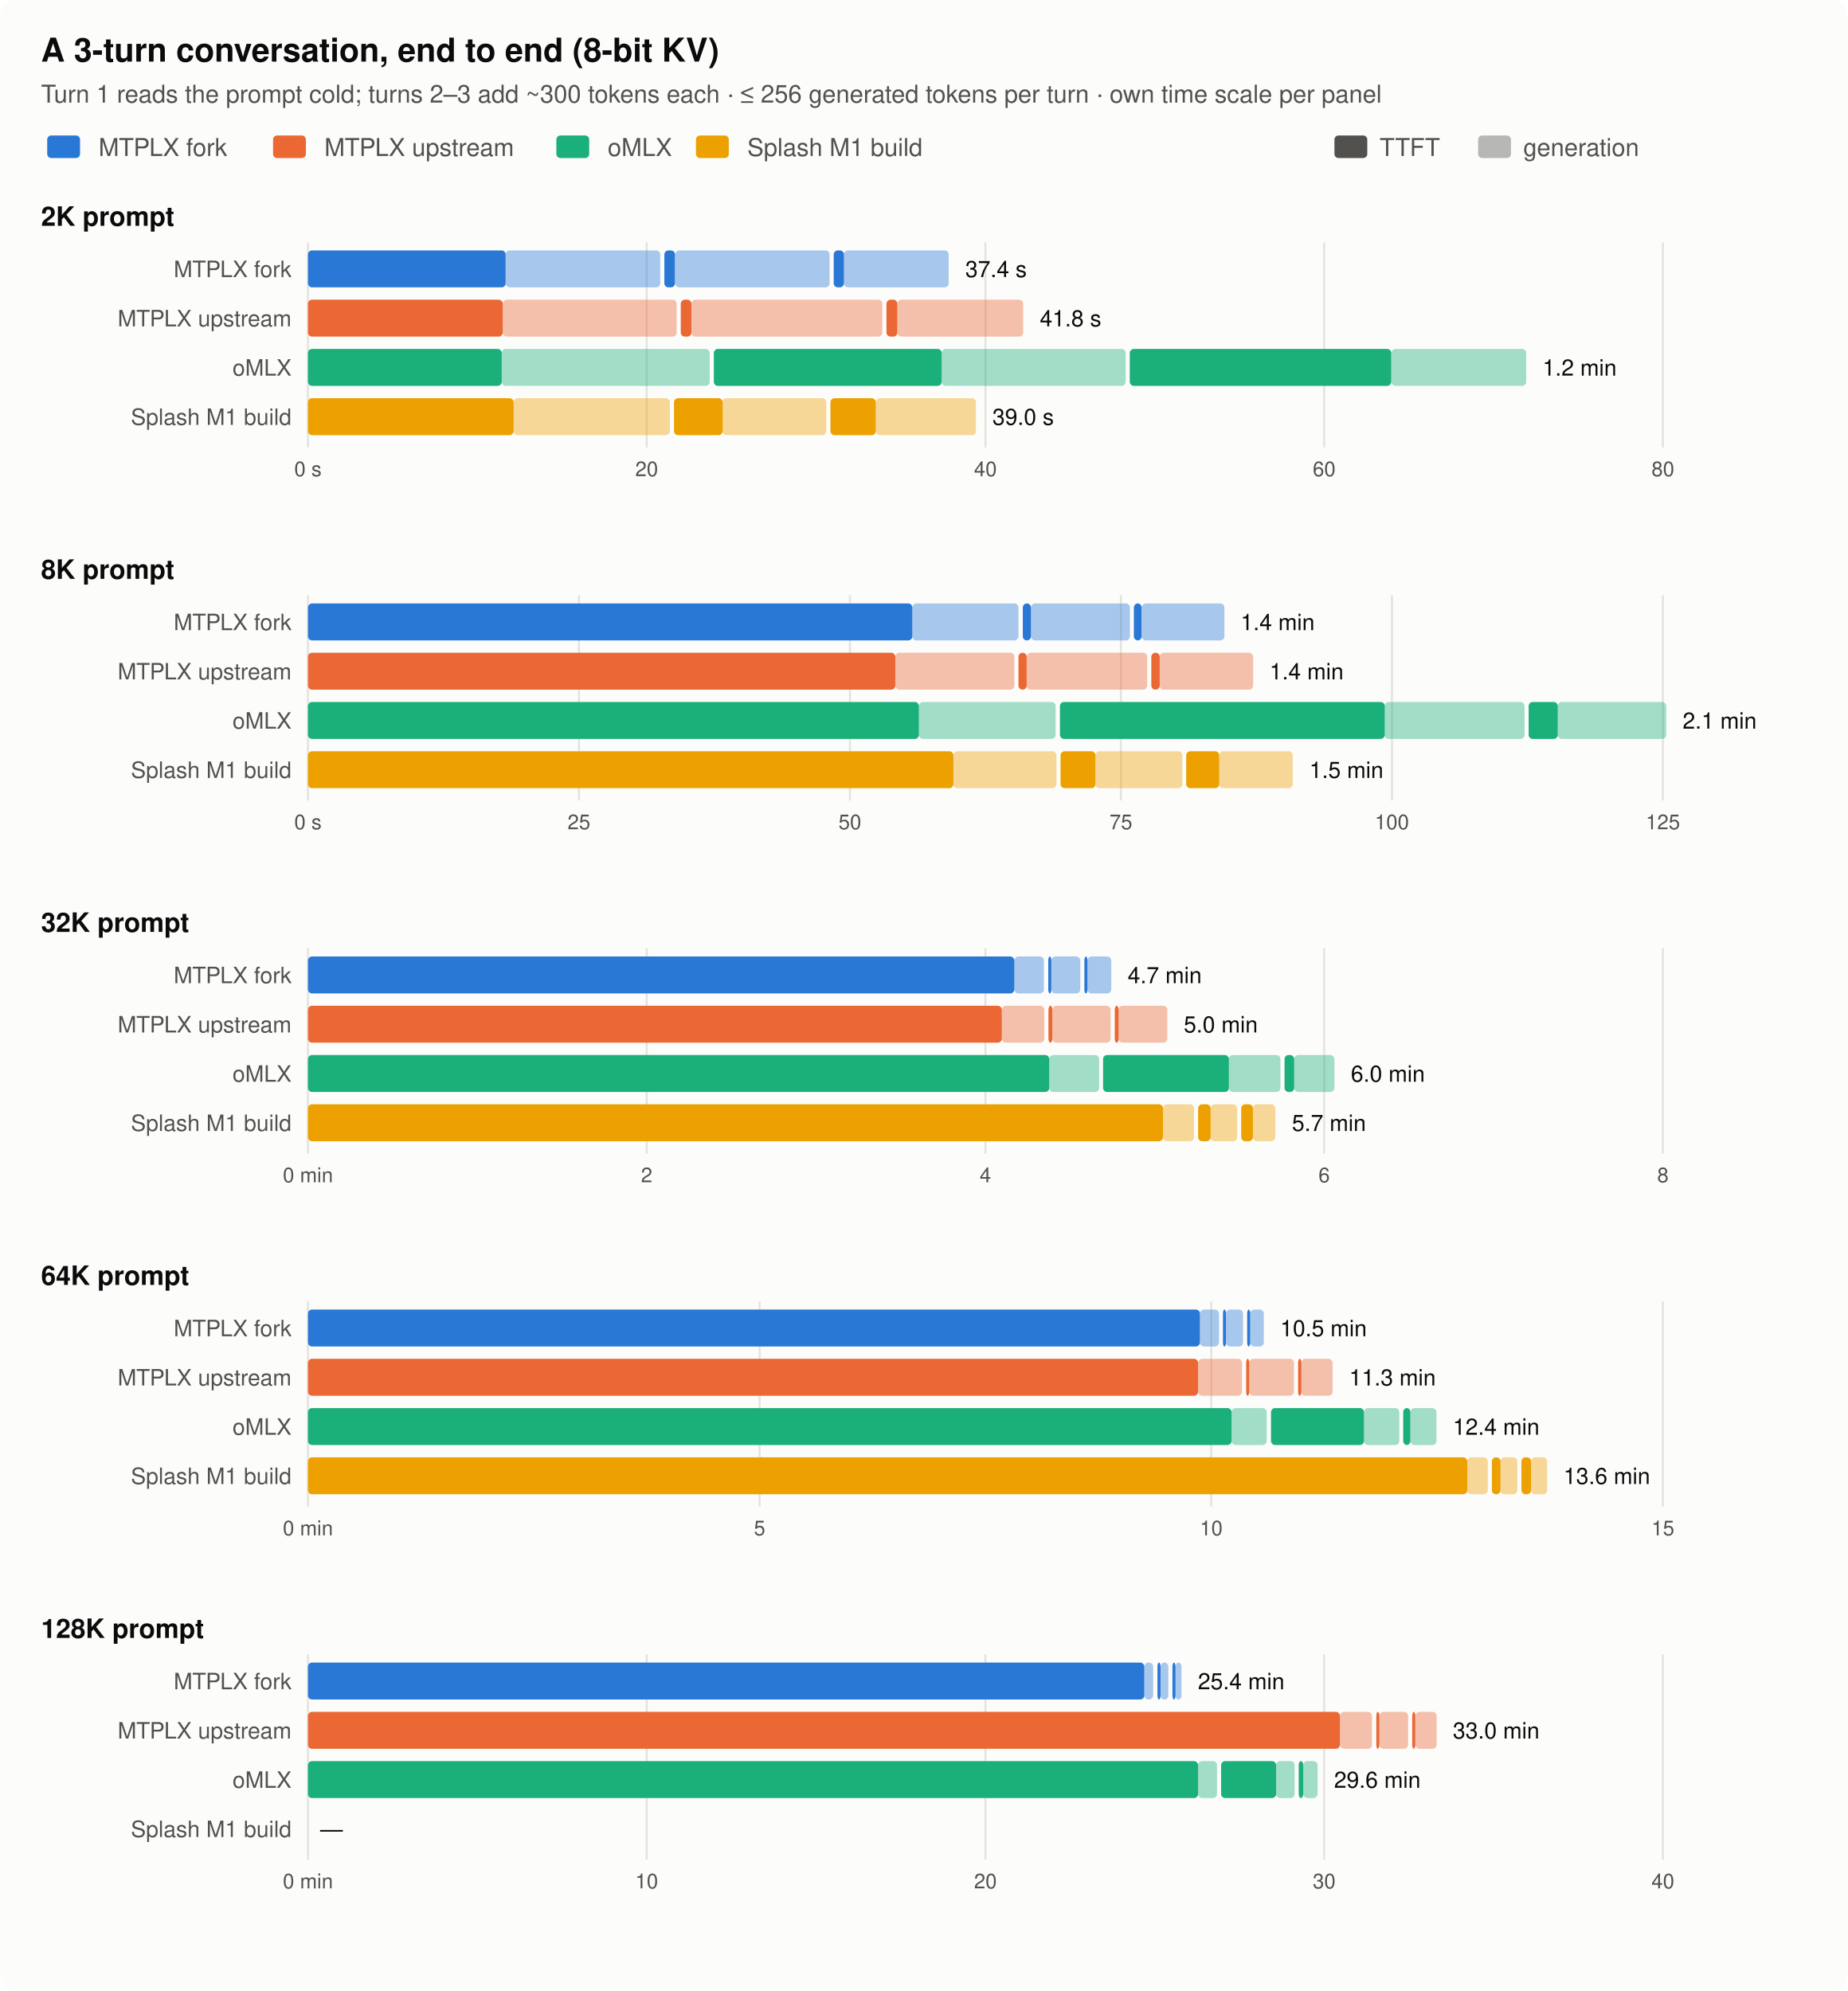
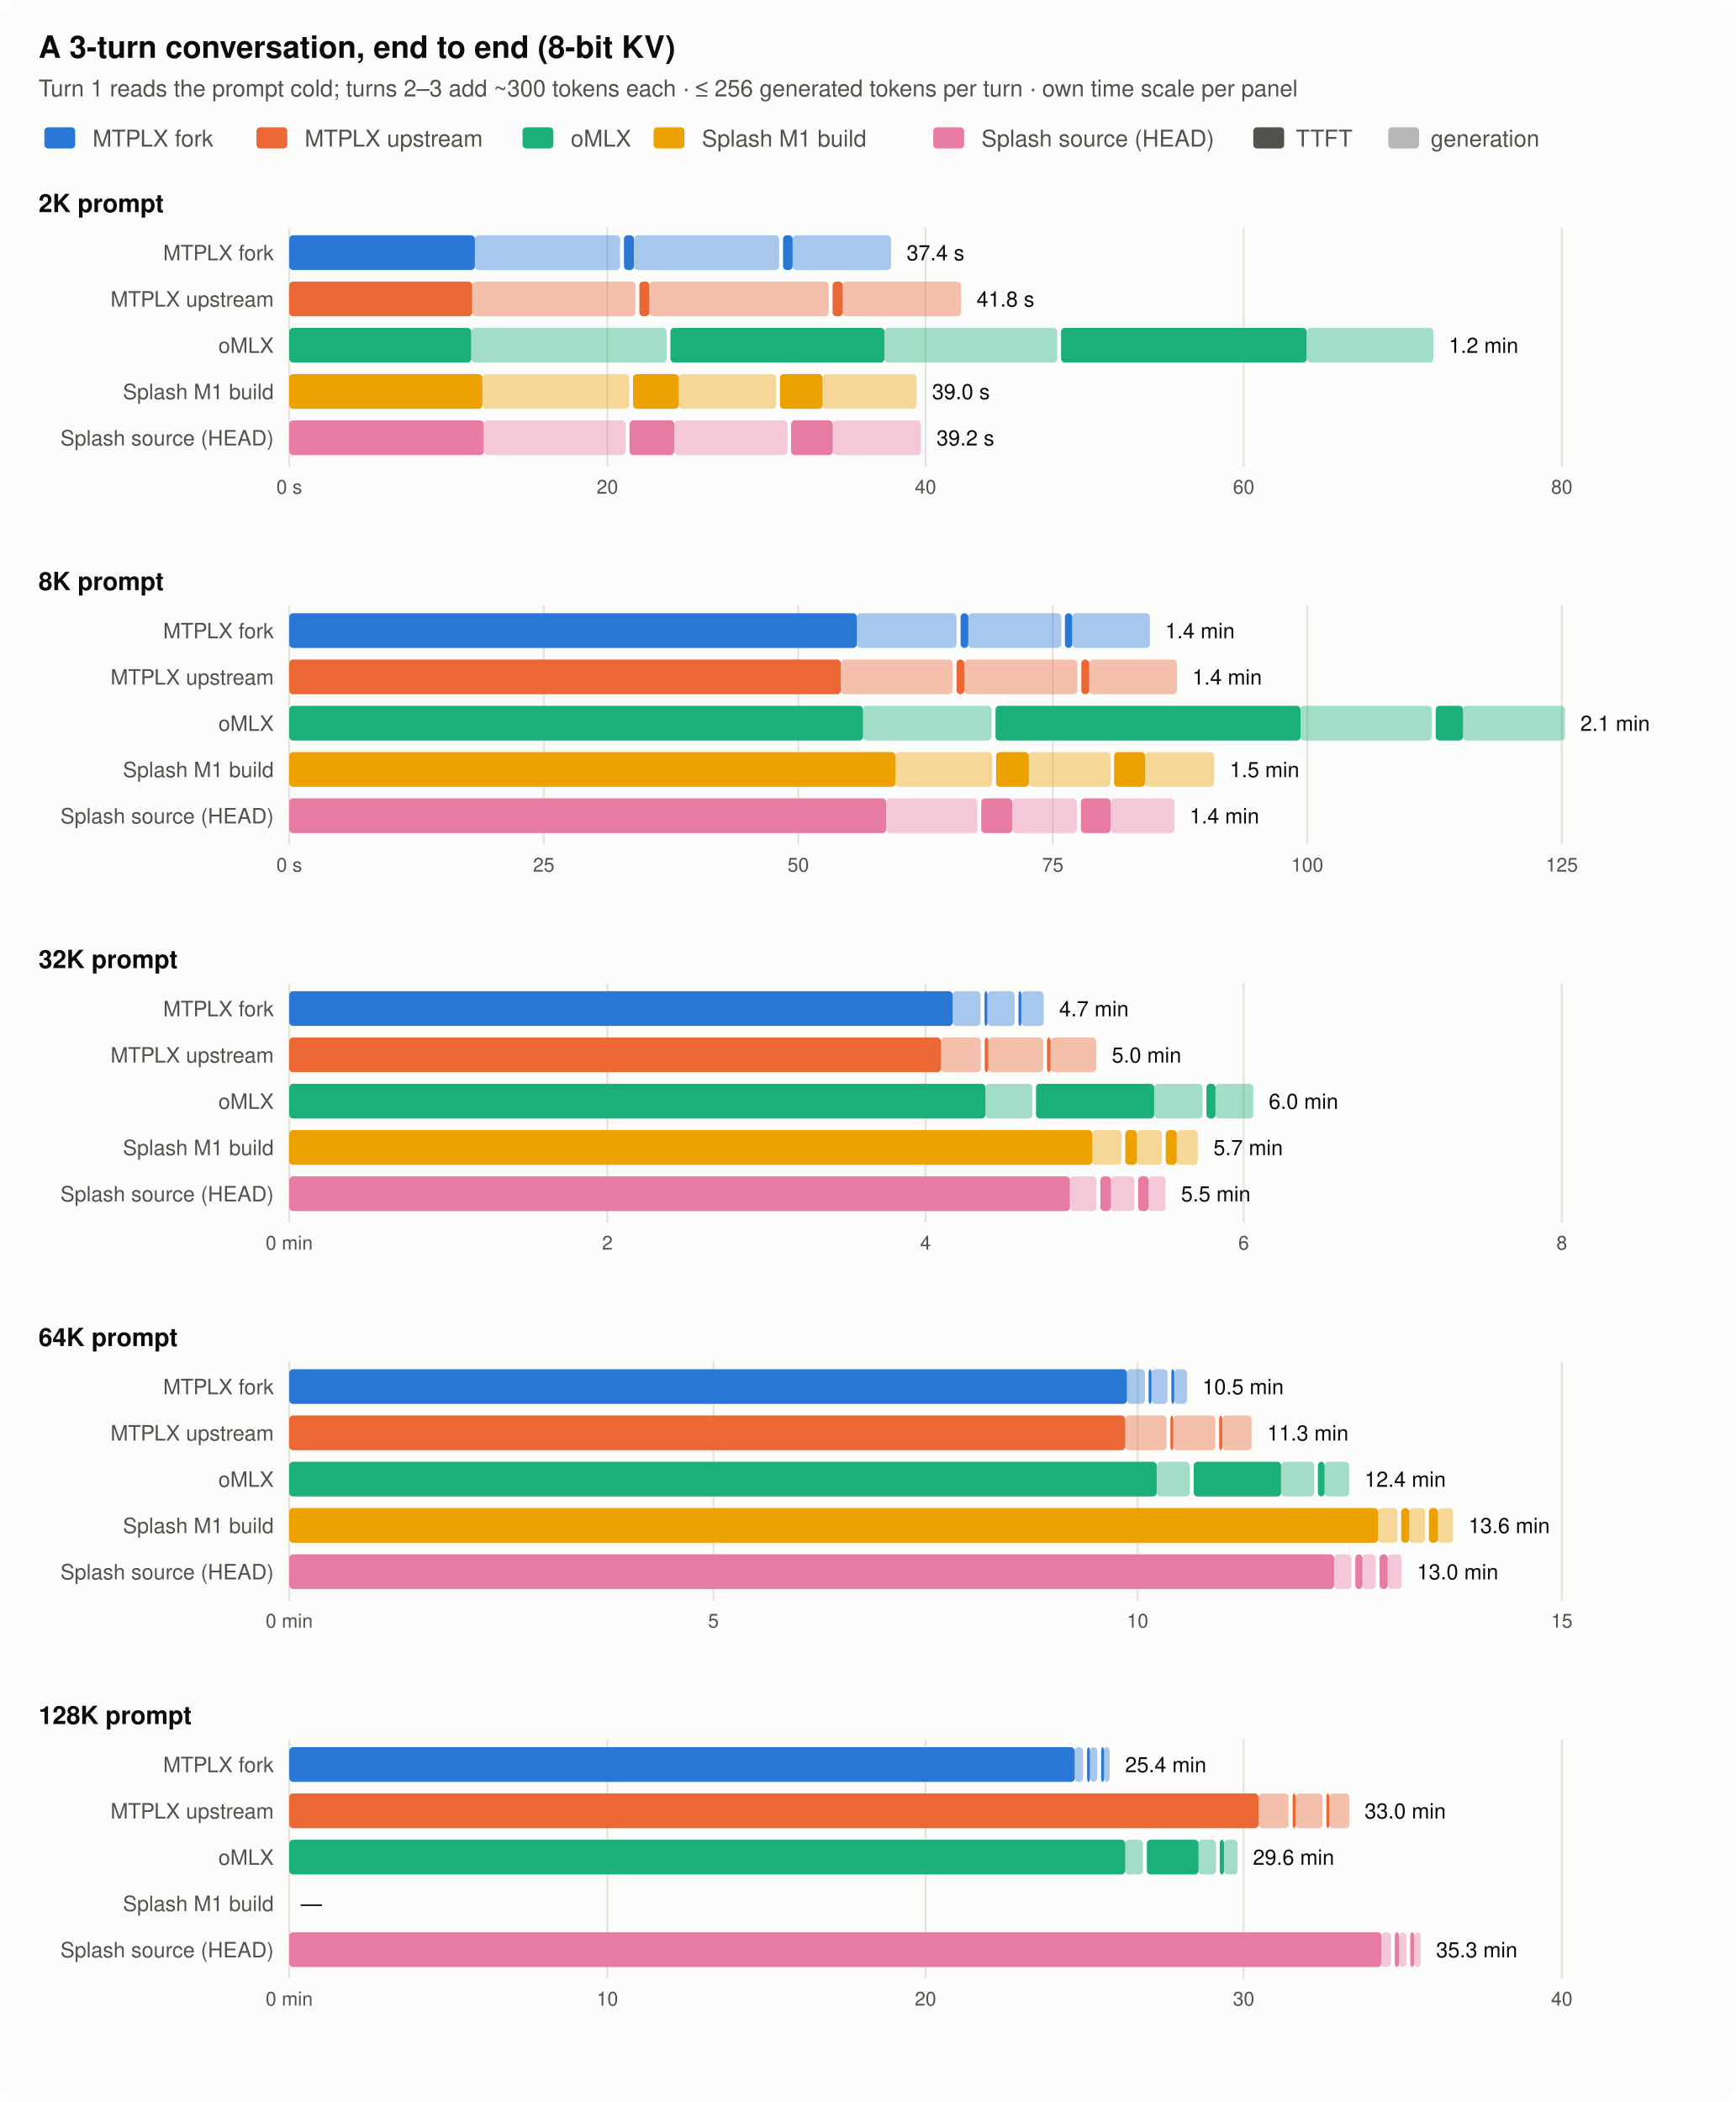
- <svg xmlns="http://www.w3.org/2000/svg" viewBox="0 0 900 970" width="900" height="970" role="img" aria-label="A 3-turn conversation, end to end (8-bit KV)" font-family="-apple-system,BlinkMacSystemFont,Segoe UI,Helvetica,Arial,sans-serif">
-   <rect width="900" height="970" rx="8" fill="#fcfcfb" />
+ <svg xmlns="http://www.w3.org/2000/svg" viewBox="0 0 900 1090" width="900" height="1090" role="img" aria-label="A 3-turn conversation, end to end (8-bit KV)" font-family="-apple-system,BlinkMacSystemFont,Segoe UI,Helvetica,Arial,sans-serif">
+   <rect width="900" height="1090" rx="8" fill="#fcfcfb" />
  <text x="20" y="30" fill="#0b0b0b" font-size="16" font-weight="600">A 3-turn conversation, end to end (8-bit KV)</text>
  <text x="20" y="50" fill="#52514e" font-size="12">Turn 1 reads the prompt cold; turns 2–3 add ~300 tokens each · ≤ 256 generated tokens per turn · own time scale per panel</text>
  <rect x="23" y="66" width="16" height="11" rx="2" fill="#2a78d6" />
  <text x="48" y="76" fill="#52514e" font-size="12">MTPLX fork</text>
  <rect x="133" y="66" width="16" height="11" rx="2" fill="#eb6834" />
  <text x="158" y="76" fill="#52514e" font-size="12">MTPLX upstream</text>
  <rect x="271" y="66" width="16" height="11" rx="2" fill="#1baf7a" />
  <text x="296" y="76" fill="#52514e" font-size="12">oMLX</text>
  <rect x="339" y="66" width="16" height="11" rx="2" fill="#eda100" />
  <text x="364" y="76" fill="#52514e" font-size="12">Splash M1 build</text>
+   <rect x="484" y="66" width="16" height="11" rx="2" fill="#e87ba4" />
+   <text x="509" y="76" fill="#52514e" font-size="12">Splash source (HEAD)</text>
  <rect x="650" y="66" width="16" height="11" rx="2" fill="#52514e" />
  <text x="672" y="76" fill="#52514e" font-size="12">TTFT</text>
  <rect x="720" y="66" width="16" height="11" rx="2" fill="#52514e" fill-opacity="0.4" />
  <text x="742" y="76" fill="#52514e" font-size="12">generation</text>
  <text x="20" y="110" fill="#0b0b0b" font-size="13" font-weight="600">2K prompt</text>
-   <line x1="150.0" x2="150.0" y1="118" y2="218" stroke="#e4e3de" />
-   <text x="150.0" y="232" fill="#52514e" font-size="10" text-anchor="middle">0 s</text>
-   <line x1="315.0" x2="315.0" y1="118" y2="218" stroke="#e4e3de" />
-   <text x="315.0" y="232" fill="#52514e" font-size="10" text-anchor="middle">20 </text>
-   <line x1="480.0" x2="480.0" y1="118" y2="218" stroke="#e4e3de" />
-   <text x="480.0" y="232" fill="#52514e" font-size="10" text-anchor="middle">40 </text>
-   <line x1="645.0" x2="645.0" y1="118" y2="218" stroke="#e4e3de" />
-   <text x="645.0" y="232" fill="#52514e" font-size="10" text-anchor="middle">60 </text>
-   <line x1="810.0" x2="810.0" y1="118" y2="218" stroke="#e4e3de" />
-   <text x="810.0" y="232" fill="#52514e" font-size="10" text-anchor="middle">80 </text>
+   <line x1="150.0" x2="150.0" y1="118" y2="242" stroke="#e4e3de" />
+   <text x="150.0" y="256" fill="#52514e" font-size="10" text-anchor="middle">0 s</text>
+   <line x1="315.0" x2="315.0" y1="118" y2="242" stroke="#e4e3de" />
+   <text x="315.0" y="256" fill="#52514e" font-size="10" text-anchor="middle">20 </text>
+   <line x1="480.0" x2="480.0" y1="118" y2="242" stroke="#e4e3de" />
+   <text x="480.0" y="256" fill="#52514e" font-size="10" text-anchor="middle">40 </text>
+   <line x1="645.0" x2="645.0" y1="118" y2="242" stroke="#e4e3de" />
+   <text x="645.0" y="256" fill="#52514e" font-size="10" text-anchor="middle">60 </text>
+   <line x1="810.0" x2="810.0" y1="118" y2="242" stroke="#e4e3de" />
+   <text x="810.0" y="256" fill="#52514e" font-size="10" text-anchor="middle">80 </text>
  <text x="142" y="135" fill="#52514e" font-size="11" text-anchor="end">MTPLX fork</text>
  <rect x="150.0" y="122" width="96.3" height="18" rx="2" fill="#2a78d6" />
  <rect x="246.3" y="122" width="75.3" height="18" rx="2" fill="#2a78d6" fill-opacity="0.4" />
  <rect x="323.6" y="122" width="5.2" height="18" rx="2" fill="#2a78d6" />
  <rect x="328.9" y="122" width="75.2" height="18" rx="2" fill="#2a78d6" fill-opacity="0.4" />
  <rect x="406.1" y="122" width="5.0" height="18" rx="2" fill="#2a78d6" />
  <rect x="411.1" y="122" width="51.0" height="18" rx="2" fill="#2a78d6" fill-opacity="0.4" />
  <text x="470.2" y="135" fill="#0b0b0b" font-size="11">37.4 s</text>
  <text x="142" y="159" fill="#52514e" font-size="11" text-anchor="end">MTPLX upstream</text>
  <rect x="150.0" y="146" width="94.9" height="18" rx="2" fill="#eb6834" />
  <rect x="244.9" y="146" width="84.7" height="18" rx="2" fill="#eb6834" fill-opacity="0.4" />
  <rect x="331.6" y="146" width="5.2" height="18" rx="2" fill="#eb6834" />
  <rect x="336.8" y="146" width="93.0" height="18" rx="2" fill="#eb6834" fill-opacity="0.4" />
  <rect x="431.8" y="146" width="5.3" height="18" rx="2" fill="#eb6834" />
  <rect x="437.1" y="146" width="61.3" height="18" rx="2" fill="#eb6834" fill-opacity="0.4" />
  <text x="506.5" y="159" fill="#0b0b0b" font-size="11">41.8 s</text>
  <text x="142" y="183" fill="#52514e" font-size="11" text-anchor="end">oMLX</text>
  <rect x="150.0" y="170" width="94.4" height="18" rx="2" fill="#1baf7a" />
  <rect x="244.4" y="170" width="101.3" height="18" rx="2" fill="#1baf7a" fill-opacity="0.4" />
  <rect x="347.7" y="170" width="111.0" height="18" rx="2" fill="#1baf7a" />
  <rect x="458.7" y="170" width="89.6" height="18" rx="2" fill="#1baf7a" fill-opacity="0.4" />
  <rect x="550.3" y="170" width="127.4" height="18" rx="2" fill="#1baf7a" />
  <rect x="677.8" y="170" width="65.6" height="18" rx="2" fill="#1baf7a" fill-opacity="0.4" />
  <text x="751.4" y="183" fill="#0b0b0b" font-size="11">1.2 min</text>
  <text x="142" y="207" fill="#52514e" font-size="11" text-anchor="end">Splash M1 build</text>
  <rect x="150.0" y="194" width="100.2" height="18" rx="2" fill="#eda100" />
  <rect x="250.2" y="194" width="76.1" height="18" rx="2" fill="#eda100" fill-opacity="0.4" />
  <rect x="328.3" y="194" width="23.7" height="18" rx="2" fill="#eda100" />
  <rect x="351.9" y="194" width="50.6" height="18" rx="2" fill="#eda100" fill-opacity="0.4" />
  <rect x="404.5" y="194" width="22.1" height="18" rx="2" fill="#eda100" />
  <rect x="426.6" y="194" width="48.8" height="18" rx="2" fill="#eda100" fill-opacity="0.4" />
  <text x="483.4" y="207" fill="#0b0b0b" font-size="11">39.0 s</text>
-   <text x="20" y="282" fill="#0b0b0b" font-size="13" font-weight="600">8K prompt</text>
-   <line x1="150.0" x2="150.0" y1="290" y2="390" stroke="#e4e3de" />
-   <text x="150.0" y="404" fill="#52514e" font-size="10" text-anchor="middle">0 s</text>
-   <line x1="282.0" x2="282.0" y1="290" y2="390" stroke="#e4e3de" />
-   <text x="282.0" y="404" fill="#52514e" font-size="10" text-anchor="middle">25 </text>
-   <line x1="414.0" x2="414.0" y1="290" y2="390" stroke="#e4e3de" />
-   <text x="414.0" y="404" fill="#52514e" font-size="10" text-anchor="middle">50 </text>
-   <line x1="546.0" x2="546.0" y1="290" y2="390" stroke="#e4e3de" />
-   <text x="546.0" y="404" fill="#52514e" font-size="10" text-anchor="middle">75 </text>
-   <line x1="678.0" x2="678.0" y1="290" y2="390" stroke="#e4e3de" />
-   <text x="678.0" y="404" fill="#52514e" font-size="10" text-anchor="middle">100 </text>
-   <line x1="810.0" x2="810.0" y1="290" y2="390" stroke="#e4e3de" />
-   <text x="810.0" y="404" fill="#52514e" font-size="10" text-anchor="middle">125 </text>
-   <text x="142" y="307" fill="#52514e" font-size="11" text-anchor="end">MTPLX fork</text>
-   <rect x="150.0" y="294" width="294.4" height="18" rx="2" fill="#2a78d6" />
-   <rect x="444.4" y="294" width="51.7" height="18" rx="2" fill="#2a78d6" fill-opacity="0.4" />
-   <rect x="498.2" y="294" width="4.0" height="18" rx="2" fill="#2a78d6" />
-   <rect x="502.2" y="294" width="48.2" height="18" rx="2" fill="#2a78d6" fill-opacity="0.4" />
-   <rect x="552.3" y="294" width="3.8" height="18" rx="2" fill="#2a78d6" />
-   <rect x="556.2" y="294" width="40.2" height="18" rx="2" fill="#2a78d6" fill-opacity="0.4" />
-   <text x="604.3" y="307" fill="#0b0b0b" font-size="11">1.4 min</text>
-   <text x="142" y="331" fill="#52514e" font-size="11" text-anchor="end">MTPLX upstream</text>
-   <rect x="150.0" y="318" width="286.1" height="18" rx="2" fill="#eb6834" />
-   <rect x="436.1" y="318" width="58.0" height="18" rx="2" fill="#eb6834" fill-opacity="0.4" />
-   <rect x="496.1" y="318" width="4.0" height="18" rx="2" fill="#eb6834" />
-   <rect x="500.1" y="318" width="58.7" height="18" rx="2" fill="#eb6834" fill-opacity="0.4" />
-   <rect x="560.8" y="318" width="4.1" height="18" rx="2" fill="#eb6834" />
-   <rect x="564.9" y="318" width="45.5" height="18" rx="2" fill="#eb6834" fill-opacity="0.4" />
-   <text x="618.4" y="331" fill="#0b0b0b" font-size="11">1.4 min</text>
-   <text x="142" y="355" fill="#52514e" font-size="11" text-anchor="end">oMLX</text>
-   <rect x="150.0" y="342" width="297.6" height="18" rx="2" fill="#1baf7a" />
-   <rect x="447.6" y="342" width="66.6" height="18" rx="2" fill="#1baf7a" fill-opacity="0.4" />
-   <rect x="516.3" y="342" width="158.2" height="18" rx="2" fill="#1baf7a" />
-   <rect x="674.4" y="342" width="68.2" height="18" rx="2" fill="#1baf7a" fill-opacity="0.4" />
-   <rect x="744.6" y="342" width="14.2" height="18" rx="2" fill="#1baf7a" />
-   <rect x="758.8" y="342" width="52.8" height="18" rx="2" fill="#1baf7a" fill-opacity="0.4" />
-   <text x="819.6" y="355" fill="#0b0b0b" font-size="11">2.1 min</text>
-   <text x="142" y="379" fill="#52514e" font-size="11" text-anchor="end">Splash M1 build</text>
-   <rect x="150.0" y="366" width="314.4" height="18" rx="2" fill="#eda100" />
-   <rect x="464.4" y="366" width="50.2" height="18" rx="2" fill="#eda100" fill-opacity="0.4" />
-   <rect x="516.6" y="366" width="17.0" height="18" rx="2" fill="#eda100" />
-   <rect x="533.6" y="366" width="42.3" height="18" rx="2" fill="#eda100" fill-opacity="0.4" />
-   <rect x="577.8" y="366" width="16.1" height="18" rx="2" fill="#eda100" />
-   <rect x="593.9" y="366" width="35.8" height="18" rx="2" fill="#eda100" fill-opacity="0.4" />
-   <text x="637.8" y="379" fill="#0b0b0b" font-size="11">1.5 min</text>
-   <text x="20" y="454" fill="#0b0b0b" font-size="13" font-weight="600">32K prompt</text>
-   <line x1="150.0" x2="150.0" y1="462" y2="562" stroke="#e4e3de" />
-   <text x="150.0" y="576" fill="#52514e" font-size="10" text-anchor="middle">0 min</text>
-   <line x1="315.0" x2="315.0" y1="462" y2="562" stroke="#e4e3de" />
-   <text x="315.0" y="576" fill="#52514e" font-size="10" text-anchor="middle">2 </text>
-   <line x1="480.0" x2="480.0" y1="462" y2="562" stroke="#e4e3de" />
-   <text x="480.0" y="576" fill="#52514e" font-size="10" text-anchor="middle">4 </text>
-   <line x1="645.0" x2="645.0" y1="462" y2="562" stroke="#e4e3de" />
-   <text x="645.0" y="576" fill="#52514e" font-size="10" text-anchor="middle">6 </text>
-   <line x1="810.0" x2="810.0" y1="462" y2="562" stroke="#e4e3de" />
-   <text x="810.0" y="576" fill="#52514e" font-size="10" text-anchor="middle">8 </text>
-   <text x="142" y="479" fill="#52514e" font-size="11" text-anchor="end">MTPLX fork</text>
-   <rect x="150.0" y="466" width="344.1" height="18" rx="2" fill="#2a78d6" />
-   <rect x="494.1" y="466" width="14.4" height="18" rx="2" fill="#2a78d6" fill-opacity="0.4" />
-   <rect x="510.6" y="466" width="1.5" height="18" rx="2" fill="#2a78d6" />
-   <rect x="512.1" y="466" width="14.1" height="18" rx="2" fill="#2a78d6" fill-opacity="0.4" />
-   <rect x="528.2" y="466" width="1.5" height="18" rx="2" fill="#2a78d6" />
-   <rect x="529.7" y="466" width="11.6" height="18" rx="2" fill="#2a78d6" fill-opacity="0.4" />
-   <text x="549.3" y="479" fill="#0b0b0b" font-size="11">4.7 min</text>
-   <text x="142" y="503" fill="#52514e" font-size="11" text-anchor="end">MTPLX upstream</text>
-   <rect x="150.0" y="490" width="338.0" height="18" rx="2" fill="#eb6834" />
-   <rect x="488.0" y="490" width="20.7" height="18" rx="2" fill="#eb6834" fill-opacity="0.4" />
-   <rect x="510.7" y="490" width="1.9" height="18" rx="2" fill="#eb6834" />
-   <rect x="512.6" y="490" width="28.4" height="18" rx="2" fill="#eb6834" fill-opacity="0.4" />
-   <rect x="543.0" y="490" width="1.9" height="18" rx="2" fill="#eb6834" />
-   <rect x="544.9" y="490" width="23.7" height="18" rx="2" fill="#eb6834" fill-opacity="0.4" />
-   <text x="576.6" y="503" fill="#0b0b0b" font-size="11">5.0 min</text>
-   <text x="142" y="527" fill="#52514e" font-size="11" text-anchor="end">oMLX</text>
-   <rect x="150.0" y="514" width="361.1" height="18" rx="2" fill="#1baf7a" />
-   <rect x="511.1" y="514" width="24.3" height="18" rx="2" fill="#1baf7a" fill-opacity="0.4" />
-   <rect x="537.3" y="514" width="61.3" height="18" rx="2" fill="#1baf7a" />
-   <rect x="598.6" y="514" width="25.1" height="18" rx="2" fill="#1baf7a" fill-opacity="0.4" />
-   <rect x="625.7" y="514" width="4.7" height="18" rx="2" fill="#1baf7a" />
-   <rect x="630.4" y="514" width="19.6" height="18" rx="2" fill="#1baf7a" fill-opacity="0.4" />
-   <text x="658.0" y="527" fill="#0b0b0b" font-size="11">6.0 min</text>
-   <text x="142" y="551" fill="#52514e" font-size="11" text-anchor="end">Splash M1 build</text>
-   <rect x="150.0" y="538" width="416.5" height="18" rx="2" fill="#eda100" />
-   <rect x="566.5" y="538" width="15.1" height="18" rx="2" fill="#eda100" fill-opacity="0.4" />
-   <rect x="583.6" y="538" width="6.1" height="18" rx="2" fill="#eda100" />
-   <rect x="589.7" y="538" width="12.9" height="18" rx="2" fill="#eda100" fill-opacity="0.4" />
-   <rect x="604.6" y="538" width="5.7" height="18" rx="2" fill="#eda100" />
-   <rect x="610.3" y="538" width="10.9" height="18" rx="2" fill="#eda100" fill-opacity="0.4" />
-   <text x="629.3" y="551" fill="#0b0b0b" font-size="11">5.7 min</text>
-   <text x="20" y="626" fill="#0b0b0b" font-size="13" font-weight="600">64K prompt</text>
-   <line x1="150.0" x2="150.0" y1="634" y2="734" stroke="#e4e3de" />
-   <text x="150.0" y="748" fill="#52514e" font-size="10" text-anchor="middle">0 min</text>
-   <line x1="370.0" x2="370.0" y1="634" y2="734" stroke="#e4e3de" />
-   <text x="370.0" y="748" fill="#52514e" font-size="10" text-anchor="middle">5 </text>
-   <line x1="590.0" x2="590.0" y1="634" y2="734" stroke="#e4e3de" />
-   <text x="590.0" y="748" fill="#52514e" font-size="10" text-anchor="middle">10 </text>
-   <line x1="810.0" x2="810.0" y1="634" y2="734" stroke="#e4e3de" />
-   <text x="810.0" y="748" fill="#52514e" font-size="10" text-anchor="middle">15 </text>
-   <text x="142" y="651" fill="#52514e" font-size="11" text-anchor="end">MTPLX fork</text>
-   <rect x="150.0" y="638" width="434.5" height="18" rx="2" fill="#2a78d6" />
-   <rect x="584.5" y="638" width="9.3" height="18" rx="2" fill="#2a78d6" fill-opacity="0.4" />
-   <rect x="595.7" y="638" width="1.5" height="18" rx="2" fill="#2a78d6" />
-   <rect x="597.2" y="638" width="8.3" height="18" rx="2" fill="#2a78d6" fill-opacity="0.4" />
-   <rect x="607.5" y="638" width="1.5" height="18" rx="2" fill="#2a78d6" />
-   <rect x="609.0" y="638" width="6.6" height="18" rx="2" fill="#2a78d6" fill-opacity="0.4" />
-   <text x="623.6" y="651" fill="#0b0b0b" font-size="11">10.5 min</text>
-   <text x="142" y="675" fill="#52514e" font-size="11" text-anchor="end">MTPLX upstream</text>
-   <rect x="150.0" y="662" width="433.6" height="18" rx="2" fill="#eb6834" />
-   <rect x="583.6" y="662" width="21.4" height="18" rx="2" fill="#eb6834" fill-opacity="0.4" />
-   <rect x="607.0" y="662" width="1.5" height="18" rx="2" fill="#eb6834" />
-   <rect x="608.5" y="662" width="21.8" height="18" rx="2" fill="#eb6834" fill-opacity="0.4" />
-   <rect x="632.3" y="662" width="1.6" height="18" rx="2" fill="#eb6834" />
-   <rect x="633.8" y="662" width="15.3" height="18" rx="2" fill="#eb6834" fill-opacity="0.4" />
-   <text x="657.2" y="675" fill="#0b0b0b" font-size="11">11.3 min</text>
-   <text x="142" y="699" fill="#52514e" font-size="11" text-anchor="end">oMLX</text>
-   <rect x="150.0" y="686" width="449.9" height="18" rx="2" fill="#1baf7a" />
-   <rect x="599.9" y="686" width="17.1" height="18" rx="2" fill="#1baf7a" fill-opacity="0.4" />
-   <rect x="619.1" y="686" width="45.3" height="18" rx="2" fill="#1baf7a" />
-   <rect x="664.4" y="686" width="17.2" height="18" rx="2" fill="#1baf7a" fill-opacity="0.4" />
-   <rect x="683.5" y="686" width="3.5" height="18" rx="2" fill="#1baf7a" />
-   <rect x="687.0" y="686" width="12.7" height="18" rx="2" fill="#1baf7a" fill-opacity="0.4" />
-   <text x="707.7" y="699" fill="#0b0b0b" font-size="11">12.4 min</text>
-   <text x="142" y="723" fill="#52514e" font-size="11" text-anchor="end">Splash M1 build</text>
-   <rect x="150.0" y="710" width="564.7" height="18" rx="2" fill="#eda100" />
-   <rect x="714.7" y="710" width="10.0" height="18" rx="2" fill="#eda100" fill-opacity="0.4" />
-   <rect x="726.7" y="710" width="4.2" height="18" rx="2" fill="#eda100" />
-   <rect x="730.8" y="710" width="8.3" height="18" rx="2" fill="#eda100" fill-opacity="0.4" />
-   <rect x="741.1" y="710" width="4.7" height="18" rx="2" fill="#eda100" />
-   <rect x="745.8" y="710" width="7.8" height="18" rx="2" fill="#eda100" fill-opacity="0.4" />
-   <text x="761.6" y="723" fill="#0b0b0b" font-size="11">13.6 min</text>
-   <text x="20" y="798" fill="#0b0b0b" font-size="13" font-weight="600">128K prompt</text>
-   <line x1="150.0" x2="150.0" y1="806" y2="906" stroke="#e4e3de" />
-   <text x="150.0" y="920" fill="#52514e" font-size="10" text-anchor="middle">0 min</text>
-   <line x1="315.0" x2="315.0" y1="806" y2="906" stroke="#e4e3de" />
-   <text x="315.0" y="920" fill="#52514e" font-size="10" text-anchor="middle">10 </text>
-   <line x1="480.0" x2="480.0" y1="806" y2="906" stroke="#e4e3de" />
-   <text x="480.0" y="920" fill="#52514e" font-size="10" text-anchor="middle">20 </text>
-   <line x1="645.0" x2="645.0" y1="806" y2="906" stroke="#e4e3de" />
-   <text x="645.0" y="920" fill="#52514e" font-size="10" text-anchor="middle">30 </text>
-   <line x1="810.0" x2="810.0" y1="806" y2="906" stroke="#e4e3de" />
-   <text x="810.0" y="920" fill="#52514e" font-size="10" text-anchor="middle">40 </text>
-   <text x="142" y="823" fill="#52514e" font-size="11" text-anchor="end">MTPLX fork</text>
-   <rect x="150.0" y="810" width="407.4" height="18" rx="2" fill="#2a78d6" />
-   <rect x="557.4" y="810" width="4.3" height="18" rx="2" fill="#2a78d6" fill-opacity="0.4" />
-   <rect x="563.8" y="810" width="1.5" height="18" rx="2" fill="#2a78d6" />
-   <rect x="565.3" y="810" width="3.8" height="18" rx="2" fill="#2a78d6" fill-opacity="0.4" />
-   <rect x="571.1" y="810" width="1.5" height="18" rx="2" fill="#2a78d6" />
-   <rect x="572.6" y="810" width="2.9" height="18" rx="2" fill="#2a78d6" fill-opacity="0.4" />
-   <text x="583.5" y="823" fill="#0b0b0b" font-size="11">25.4 min</text>
-   <text x="142" y="847" fill="#52514e" font-size="11" text-anchor="end">MTPLX upstream</text>
-   <rect x="150.0" y="834" width="502.7" height="18" rx="2" fill="#eb6834" />
-   <rect x="652.7" y="834" width="15.6" height="18" rx="2" fill="#eb6834" fill-opacity="0.4" />
-   <rect x="670.4" y="834" width="1.5" height="18" rx="2" fill="#eb6834" />
-   <rect x="671.9" y="834" width="14.0" height="18" rx="2" fill="#eb6834" fill-opacity="0.4" />
-   <rect x="687.9" y="834" width="1.5" height="18" rx="2" fill="#eb6834" />
-   <rect x="689.4" y="834" width="10.4" height="18" rx="2" fill="#eb6834" fill-opacity="0.4" />
-   <text x="707.7" y="847" fill="#0b0b0b" font-size="11">33.0 min</text>
-   <text x="142" y="871" fill="#52514e" font-size="11" text-anchor="end">oMLX</text>
-   <rect x="150.0" y="858" width="433.6" height="18" rx="2" fill="#1baf7a" />
-   <rect x="583.6" y="858" width="9.2" height="18" rx="2" fill="#1baf7a" fill-opacity="0.4" />
-   <rect x="594.8" y="858" width="26.8" height="18" rx="2" fill="#1baf7a" />
-   <rect x="621.6" y="858" width="9.0" height="18" rx="2" fill="#1baf7a" fill-opacity="0.4" />
-   <rect x="632.6" y="858" width="2.2" height="18" rx="2" fill="#1baf7a" />
-   <rect x="634.8" y="858" width="7.0" height="18" rx="2" fill="#1baf7a" fill-opacity="0.4" />
-   <text x="649.8" y="871" fill="#0b0b0b" font-size="11">29.6 min</text>
-   <text x="142" y="895" fill="#52514e" font-size="11" text-anchor="end">Splash M1 build</text>
-   <text x="156.0" y="895" fill="#0b0b0b" font-size="11">—</text>
+   <text x="142" y="231" fill="#52514e" font-size="11" text-anchor="end">Splash source (HEAD)</text>
+   <rect x="150.0" y="218" width="100.9" height="18" rx="2" fill="#e87ba4" />
+   <rect x="250.9" y="218" width="73.6" height="18" rx="2" fill="#e87ba4" fill-opacity="0.4" />
+   <rect x="326.5" y="218" width="23.2" height="18" rx="2" fill="#e87ba4" />
+   <rect x="349.7" y="218" width="58.7" height="18" rx="2" fill="#e87ba4" fill-opacity="0.4" />
+   <rect x="410.3" y="218" width="21.6" height="18" rx="2" fill="#e87ba4" />
+   <rect x="432.0" y="218" width="45.7" height="18" rx="2" fill="#e87ba4" fill-opacity="0.4" />
+   <text x="485.7" y="231" fill="#0b0b0b" font-size="11">39.2 s</text>
+   <text x="20" y="306" fill="#0b0b0b" font-size="13" font-weight="600">8K prompt</text>
+   <line x1="150.0" x2="150.0" y1="314" y2="438" stroke="#e4e3de" />
+   <text x="150.0" y="452" fill="#52514e" font-size="10" text-anchor="middle">0 s</text>
+   <line x1="282.0" x2="282.0" y1="314" y2="438" stroke="#e4e3de" />
+   <text x="282.0" y="452" fill="#52514e" font-size="10" text-anchor="middle">25 </text>
+   <line x1="414.0" x2="414.0" y1="314" y2="438" stroke="#e4e3de" />
+   <text x="414.0" y="452" fill="#52514e" font-size="10" text-anchor="middle">50 </text>
+   <line x1="546.0" x2="546.0" y1="314" y2="438" stroke="#e4e3de" />
+   <text x="546.0" y="452" fill="#52514e" font-size="10" text-anchor="middle">75 </text>
+   <line x1="678.0" x2="678.0" y1="314" y2="438" stroke="#e4e3de" />
+   <text x="678.0" y="452" fill="#52514e" font-size="10" text-anchor="middle">100 </text>
+   <line x1="810.0" x2="810.0" y1="314" y2="438" stroke="#e4e3de" />
+   <text x="810.0" y="452" fill="#52514e" font-size="10" text-anchor="middle">125 </text>
+   <text x="142" y="331" fill="#52514e" font-size="11" text-anchor="end">MTPLX fork</text>
+   <rect x="150.0" y="318" width="294.4" height="18" rx="2" fill="#2a78d6" />
+   <rect x="444.4" y="318" width="51.7" height="18" rx="2" fill="#2a78d6" fill-opacity="0.4" />
+   <rect x="498.2" y="318" width="4.0" height="18" rx="2" fill="#2a78d6" />
+   <rect x="502.2" y="318" width="48.2" height="18" rx="2" fill="#2a78d6" fill-opacity="0.4" />
+   <rect x="552.3" y="318" width="3.8" height="18" rx="2" fill="#2a78d6" />
+   <rect x="556.2" y="318" width="40.2" height="18" rx="2" fill="#2a78d6" fill-opacity="0.4" />
+   <text x="604.3" y="331" fill="#0b0b0b" font-size="11">1.4 min</text>
+   <text x="142" y="355" fill="#52514e" font-size="11" text-anchor="end">MTPLX upstream</text>
+   <rect x="150.0" y="342" width="286.1" height="18" rx="2" fill="#eb6834" />
+   <rect x="436.1" y="342" width="58.0" height="18" rx="2" fill="#eb6834" fill-opacity="0.4" />
+   <rect x="496.1" y="342" width="4.0" height="18" rx="2" fill="#eb6834" />
+   <rect x="500.1" y="342" width="58.7" height="18" rx="2" fill="#eb6834" fill-opacity="0.4" />
+   <rect x="560.8" y="342" width="4.1" height="18" rx="2" fill="#eb6834" />
+   <rect x="564.9" y="342" width="45.5" height="18" rx="2" fill="#eb6834" fill-opacity="0.4" />
+   <text x="618.4" y="355" fill="#0b0b0b" font-size="11">1.4 min</text>
+   <text x="142" y="379" fill="#52514e" font-size="11" text-anchor="end">oMLX</text>
+   <rect x="150.0" y="366" width="297.6" height="18" rx="2" fill="#1baf7a" />
+   <rect x="447.6" y="366" width="66.6" height="18" rx="2" fill="#1baf7a" fill-opacity="0.4" />
+   <rect x="516.3" y="366" width="158.2" height="18" rx="2" fill="#1baf7a" />
+   <rect x="674.4" y="366" width="68.2" height="18" rx="2" fill="#1baf7a" fill-opacity="0.4" />
+   <rect x="744.6" y="366" width="14.2" height="18" rx="2" fill="#1baf7a" />
+   <rect x="758.8" y="366" width="52.8" height="18" rx="2" fill="#1baf7a" fill-opacity="0.4" />
+   <text x="819.6" y="379" fill="#0b0b0b" font-size="11">2.1 min</text>
+   <text x="142" y="403" fill="#52514e" font-size="11" text-anchor="end">Splash M1 build</text>
+   <rect x="150.0" y="390" width="314.4" height="18" rx="2" fill="#eda100" />
+   <rect x="464.4" y="390" width="50.2" height="18" rx="2" fill="#eda100" fill-opacity="0.4" />
+   <rect x="516.6" y="390" width="17.0" height="18" rx="2" fill="#eda100" />
+   <rect x="533.6" y="390" width="42.3" height="18" rx="2" fill="#eda100" fill-opacity="0.4" />
+   <rect x="577.8" y="390" width="16.1" height="18" rx="2" fill="#eda100" />
+   <rect x="593.9" y="390" width="35.8" height="18" rx="2" fill="#eda100" fill-opacity="0.4" />
+   <text x="637.8" y="403" fill="#0b0b0b" font-size="11">1.5 min</text>
+   <text x="142" y="427" fill="#52514e" font-size="11" text-anchor="end">Splash source (HEAD)</text>
+   <rect x="150.0" y="414" width="309.6" height="18" rx="2" fill="#e87ba4" />
+   <rect x="459.6" y="414" width="47.3" height="18" rx="2" fill="#e87ba4" fill-opacity="0.4" />
+   <rect x="508.9" y="414" width="16.1" height="18" rx="2" fill="#e87ba4" />
+   <rect x="525.0" y="414" width="33.5" height="18" rx="2" fill="#e87ba4" fill-opacity="0.4" />
+   <rect x="560.6" y="414" width="15.4" height="18" rx="2" fill="#e87ba4" />
+   <rect x="576.0" y="414" width="33.1" height="18" rx="2" fill="#e87ba4" fill-opacity="0.4" />
+   <text x="617.0" y="427" fill="#0b0b0b" font-size="11">1.4 min</text>
+   <text x="20" y="502" fill="#0b0b0b" font-size="13" font-weight="600">32K prompt</text>
+   <line x1="150.0" x2="150.0" y1="510" y2="634" stroke="#e4e3de" />
+   <text x="150.0" y="648" fill="#52514e" font-size="10" text-anchor="middle">0 min</text>
+   <line x1="315.0" x2="315.0" y1="510" y2="634" stroke="#e4e3de" />
+   <text x="315.0" y="648" fill="#52514e" font-size="10" text-anchor="middle">2 </text>
+   <line x1="480.0" x2="480.0" y1="510" y2="634" stroke="#e4e3de" />
+   <text x="480.0" y="648" fill="#52514e" font-size="10" text-anchor="middle">4 </text>
+   <line x1="645.0" x2="645.0" y1="510" y2="634" stroke="#e4e3de" />
+   <text x="645.0" y="648" fill="#52514e" font-size="10" text-anchor="middle">6 </text>
+   <line x1="810.0" x2="810.0" y1="510" y2="634" stroke="#e4e3de" />
+   <text x="810.0" y="648" fill="#52514e" font-size="10" text-anchor="middle">8 </text>
+   <text x="142" y="527" fill="#52514e" font-size="11" text-anchor="end">MTPLX fork</text>
+   <rect x="150.0" y="514" width="344.1" height="18" rx="2" fill="#2a78d6" />
+   <rect x="494.1" y="514" width="14.4" height="18" rx="2" fill="#2a78d6" fill-opacity="0.4" />
+   <rect x="510.6" y="514" width="1.5" height="18" rx="2" fill="#2a78d6" />
+   <rect x="512.1" y="514" width="14.1" height="18" rx="2" fill="#2a78d6" fill-opacity="0.4" />
+   <rect x="528.2" y="514" width="1.5" height="18" rx="2" fill="#2a78d6" />
+   <rect x="529.7" y="514" width="11.6" height="18" rx="2" fill="#2a78d6" fill-opacity="0.4" />
+   <text x="549.3" y="527" fill="#0b0b0b" font-size="11">4.7 min</text>
+   <text x="142" y="551" fill="#52514e" font-size="11" text-anchor="end">MTPLX upstream</text>
+   <rect x="150.0" y="538" width="338.0" height="18" rx="2" fill="#eb6834" />
+   <rect x="488.0" y="538" width="20.7" height="18" rx="2" fill="#eb6834" fill-opacity="0.4" />
+   <rect x="510.7" y="538" width="1.9" height="18" rx="2" fill="#eb6834" />
+   <rect x="512.6" y="538" width="28.4" height="18" rx="2" fill="#eb6834" fill-opacity="0.4" />
+   <rect x="543.0" y="538" width="1.9" height="18" rx="2" fill="#eb6834" />
+   <rect x="544.9" y="538" width="23.7" height="18" rx="2" fill="#eb6834" fill-opacity="0.4" />
+   <text x="576.6" y="551" fill="#0b0b0b" font-size="11">5.0 min</text>
+   <text x="142" y="575" fill="#52514e" font-size="11" text-anchor="end">oMLX</text>
+   <rect x="150.0" y="562" width="361.1" height="18" rx="2" fill="#1baf7a" />
+   <rect x="511.1" y="562" width="24.3" height="18" rx="2" fill="#1baf7a" fill-opacity="0.4" />
+   <rect x="537.3" y="562" width="61.3" height="18" rx="2" fill="#1baf7a" />
+   <rect x="598.6" y="562" width="25.1" height="18" rx="2" fill="#1baf7a" fill-opacity="0.4" />
+   <rect x="625.7" y="562" width="4.7" height="18" rx="2" fill="#1baf7a" />
+   <rect x="630.4" y="562" width="19.6" height="18" rx="2" fill="#1baf7a" fill-opacity="0.4" />
+   <text x="658.0" y="575" fill="#0b0b0b" font-size="11">6.0 min</text>
+   <text x="142" y="599" fill="#52514e" font-size="11" text-anchor="end">Splash M1 build</text>
+   <rect x="150.0" y="586" width="416.5" height="18" rx="2" fill="#eda100" />
+   <rect x="566.5" y="586" width="15.1" height="18" rx="2" fill="#eda100" fill-opacity="0.4" />
+   <rect x="583.6" y="586" width="6.1" height="18" rx="2" fill="#eda100" />
+   <rect x="589.7" y="586" width="12.9" height="18" rx="2" fill="#eda100" fill-opacity="0.4" />
+   <rect x="604.6" y="586" width="5.7" height="18" rx="2" fill="#eda100" />
+   <rect x="610.3" y="586" width="10.9" height="18" rx="2" fill="#eda100" fill-opacity="0.4" />
+   <text x="629.3" y="599" fill="#0b0b0b" font-size="11">5.7 min</text>
+   <text x="142" y="623" fill="#52514e" font-size="11" text-anchor="end">Splash source (HEAD)</text>
+   <rect x="150.0" y="610" width="404.9" height="18" rx="2" fill="#e87ba4" />
+   <rect x="554.9" y="610" width="13.8" height="18" rx="2" fill="#e87ba4" fill-opacity="0.4" />
+   <rect x="570.7" y="610" width="5.5" height="18" rx="2" fill="#e87ba4" />
+   <rect x="576.2" y="610" width="12.1" height="18" rx="2" fill="#e87ba4" fill-opacity="0.4" />
+   <rect x="590.3" y="610" width="5.4" height="18" rx="2" fill="#e87ba4" />
+   <rect x="595.7" y="610" width="8.8" height="18" rx="2" fill="#e87ba4" fill-opacity="0.4" />
+   <text x="612.5" y="623" fill="#0b0b0b" font-size="11">5.5 min</text>
+   <text x="20" y="698" fill="#0b0b0b" font-size="13" font-weight="600">64K prompt</text>
+   <line x1="150.0" x2="150.0" y1="706" y2="830" stroke="#e4e3de" />
+   <text x="150.0" y="844" fill="#52514e" font-size="10" text-anchor="middle">0 min</text>
+   <line x1="370.0" x2="370.0" y1="706" y2="830" stroke="#e4e3de" />
+   <text x="370.0" y="844" fill="#52514e" font-size="10" text-anchor="middle">5 </text>
+   <line x1="590.0" x2="590.0" y1="706" y2="830" stroke="#e4e3de" />
+   <text x="590.0" y="844" fill="#52514e" font-size="10" text-anchor="middle">10 </text>
+   <line x1="810.0" x2="810.0" y1="706" y2="830" stroke="#e4e3de" />
+   <text x="810.0" y="844" fill="#52514e" font-size="10" text-anchor="middle">15 </text>
+   <text x="142" y="723" fill="#52514e" font-size="11" text-anchor="end">MTPLX fork</text>
+   <rect x="150.0" y="710" width="434.5" height="18" rx="2" fill="#2a78d6" />
+   <rect x="584.5" y="710" width="9.3" height="18" rx="2" fill="#2a78d6" fill-opacity="0.4" />
+   <rect x="595.7" y="710" width="1.5" height="18" rx="2" fill="#2a78d6" />
+   <rect x="597.2" y="710" width="8.3" height="18" rx="2" fill="#2a78d6" fill-opacity="0.4" />
+   <rect x="607.5" y="710" width="1.5" height="18" rx="2" fill="#2a78d6" />
+   <rect x="609.0" y="710" width="6.6" height="18" rx="2" fill="#2a78d6" fill-opacity="0.4" />
+   <text x="623.6" y="723" fill="#0b0b0b" font-size="11">10.5 min</text>
+   <text x="142" y="747" fill="#52514e" font-size="11" text-anchor="end">MTPLX upstream</text>
+   <rect x="150.0" y="734" width="433.6" height="18" rx="2" fill="#eb6834" />
+   <rect x="583.6" y="734" width="21.4" height="18" rx="2" fill="#eb6834" fill-opacity="0.4" />
+   <rect x="607.0" y="734" width="1.5" height="18" rx="2" fill="#eb6834" />
+   <rect x="608.5" y="734" width="21.8" height="18" rx="2" fill="#eb6834" fill-opacity="0.4" />
+   <rect x="632.3" y="734" width="1.6" height="18" rx="2" fill="#eb6834" />
+   <rect x="633.8" y="734" width="15.3" height="18" rx="2" fill="#eb6834" fill-opacity="0.4" />
+   <text x="657.2" y="747" fill="#0b0b0b" font-size="11">11.3 min</text>
+   <text x="142" y="771" fill="#52514e" font-size="11" text-anchor="end">oMLX</text>
+   <rect x="150.0" y="758" width="449.9" height="18" rx="2" fill="#1baf7a" />
+   <rect x="599.9" y="758" width="17.1" height="18" rx="2" fill="#1baf7a" fill-opacity="0.4" />
+   <rect x="619.1" y="758" width="45.3" height="18" rx="2" fill="#1baf7a" />
+   <rect x="664.4" y="758" width="17.2" height="18" rx="2" fill="#1baf7a" fill-opacity="0.4" />
+   <rect x="683.5" y="758" width="3.5" height="18" rx="2" fill="#1baf7a" />
+   <rect x="687.0" y="758" width="12.7" height="18" rx="2" fill="#1baf7a" fill-opacity="0.4" />
+   <text x="707.7" y="771" fill="#0b0b0b" font-size="11">12.4 min</text>
+   <text x="142" y="795" fill="#52514e" font-size="11" text-anchor="end">Splash M1 build</text>
+   <rect x="150.0" y="782" width="564.7" height="18" rx="2" fill="#eda100" />
+   <rect x="714.7" y="782" width="10.0" height="18" rx="2" fill="#eda100" fill-opacity="0.4" />
+   <rect x="726.7" y="782" width="4.2" height="18" rx="2" fill="#eda100" />
+   <rect x="730.8" y="782" width="8.3" height="18" rx="2" fill="#eda100" fill-opacity="0.4" />
+   <rect x="741.1" y="782" width="4.7" height="18" rx="2" fill="#eda100" />
+   <rect x="745.8" y="782" width="7.8" height="18" rx="2" fill="#eda100" fill-opacity="0.4" />
+   <text x="761.6" y="795" fill="#0b0b0b" font-size="11">13.6 min</text>
+   <text x="142" y="819" fill="#52514e" font-size="11" text-anchor="end">Splash source (HEAD)</text>
+   <rect x="150.0" y="806" width="541.9" height="18" rx="2" fill="#e87ba4" />
+   <rect x="691.9" y="806" width="9.0" height="18" rx="2" fill="#e87ba4" fill-opacity="0.4" />
+   <rect x="702.9" y="806" width="3.7" height="18" rx="2" fill="#e87ba4" />
+   <rect x="706.6" y="806" width="6.9" height="18" rx="2" fill="#e87ba4" fill-opacity="0.4" />
+   <rect x="715.5" y="806" width="4.2" height="18" rx="2" fill="#e87ba4" />
+   <rect x="719.8" y="806" width="7.1" height="18" rx="2" fill="#e87ba4" fill-opacity="0.4" />
+   <text x="734.9" y="819" fill="#0b0b0b" font-size="11">13.0 min</text>
+   <text x="20" y="894" fill="#0b0b0b" font-size="13" font-weight="600">128K prompt</text>
+   <line x1="150.0" x2="150.0" y1="902" y2="1026" stroke="#e4e3de" />
+   <text x="150.0" y="1040" fill="#52514e" font-size="10" text-anchor="middle">0 min</text>
+   <line x1="315.0" x2="315.0" y1="902" y2="1026" stroke="#e4e3de" />
+   <text x="315.0" y="1040" fill="#52514e" font-size="10" text-anchor="middle">10 </text>
+   <line x1="480.0" x2="480.0" y1="902" y2="1026" stroke="#e4e3de" />
+   <text x="480.0" y="1040" fill="#52514e" font-size="10" text-anchor="middle">20 </text>
+   <line x1="645.0" x2="645.0" y1="902" y2="1026" stroke="#e4e3de" />
+   <text x="645.0" y="1040" fill="#52514e" font-size="10" text-anchor="middle">30 </text>
+   <line x1="810.0" x2="810.0" y1="902" y2="1026" stroke="#e4e3de" />
+   <text x="810.0" y="1040" fill="#52514e" font-size="10" text-anchor="middle">40 </text>
+   <text x="142" y="919" fill="#52514e" font-size="11" text-anchor="end">MTPLX fork</text>
+   <rect x="150.0" y="906" width="407.4" height="18" rx="2" fill="#2a78d6" />
+   <rect x="557.4" y="906" width="4.3" height="18" rx="2" fill="#2a78d6" fill-opacity="0.4" />
+   <rect x="563.8" y="906" width="1.5" height="18" rx="2" fill="#2a78d6" />
+   <rect x="565.3" y="906" width="3.8" height="18" rx="2" fill="#2a78d6" fill-opacity="0.4" />
+   <rect x="571.1" y="906" width="1.5" height="18" rx="2" fill="#2a78d6" />
+   <rect x="572.6" y="906" width="2.9" height="18" rx="2" fill="#2a78d6" fill-opacity="0.4" />
+   <text x="583.5" y="919" fill="#0b0b0b" font-size="11">25.4 min</text>
+   <text x="142" y="943" fill="#52514e" font-size="11" text-anchor="end">MTPLX upstream</text>
+   <rect x="150.0" y="930" width="502.7" height="18" rx="2" fill="#eb6834" />
+   <rect x="652.7" y="930" width="15.6" height="18" rx="2" fill="#eb6834" fill-opacity="0.4" />
+   <rect x="670.4" y="930" width="1.5" height="18" rx="2" fill="#eb6834" />
+   <rect x="671.9" y="930" width="14.0" height="18" rx="2" fill="#eb6834" fill-opacity="0.4" />
+   <rect x="687.9" y="930" width="1.5" height="18" rx="2" fill="#eb6834" />
+   <rect x="689.4" y="930" width="10.4" height="18" rx="2" fill="#eb6834" fill-opacity="0.4" />
+   <text x="707.7" y="943" fill="#0b0b0b" font-size="11">33.0 min</text>
+   <text x="142" y="967" fill="#52514e" font-size="11" text-anchor="end">oMLX</text>
+   <rect x="150.0" y="954" width="433.6" height="18" rx="2" fill="#1baf7a" />
+   <rect x="583.6" y="954" width="9.2" height="18" rx="2" fill="#1baf7a" fill-opacity="0.4" />
+   <rect x="594.8" y="954" width="26.8" height="18" rx="2" fill="#1baf7a" />
+   <rect x="621.6" y="954" width="9.0" height="18" rx="2" fill="#1baf7a" fill-opacity="0.4" />
+   <rect x="632.6" y="954" width="2.2" height="18" rx="2" fill="#1baf7a" />
+   <rect x="634.8" y="954" width="7.0" height="18" rx="2" fill="#1baf7a" fill-opacity="0.4" />
+   <text x="649.8" y="967" fill="#0b0b0b" font-size="11">29.6 min</text>
+   <text x="142" y="991" fill="#52514e" font-size="11" text-anchor="end">Splash M1 build</text>
+   <text x="156.0" y="991" fill="#0b0b0b" font-size="11">—</text>
+   <text x="142" y="1015" fill="#52514e" font-size="11" text-anchor="end">Splash source (HEAD)</text>
+   <rect x="150.0" y="1002" width="566.5" height="18" rx="2" fill="#e87ba4" />
+   <rect x="716.5" y="1002" width="4.9" height="18" rx="2" fill="#e87ba4" fill-opacity="0.4" />
+   <rect x="723.4" y="1002" width="2.2" height="18" rx="2" fill="#e87ba4" />
+   <rect x="725.6" y="1002" width="3.8" height="18" rx="2" fill="#e87ba4" fill-opacity="0.4" />
+   <rect x="731.4" y="1002" width="2.1" height="18" rx="2" fill="#e87ba4" />
+   <rect x="733.6" y="1002" width="3.2" height="18" rx="2" fill="#e87ba4" fill-opacity="0.4" />
+   <text x="744.8" y="1015" fill="#0b0b0b" font-size="11">35.3 min</text>
</svg>
